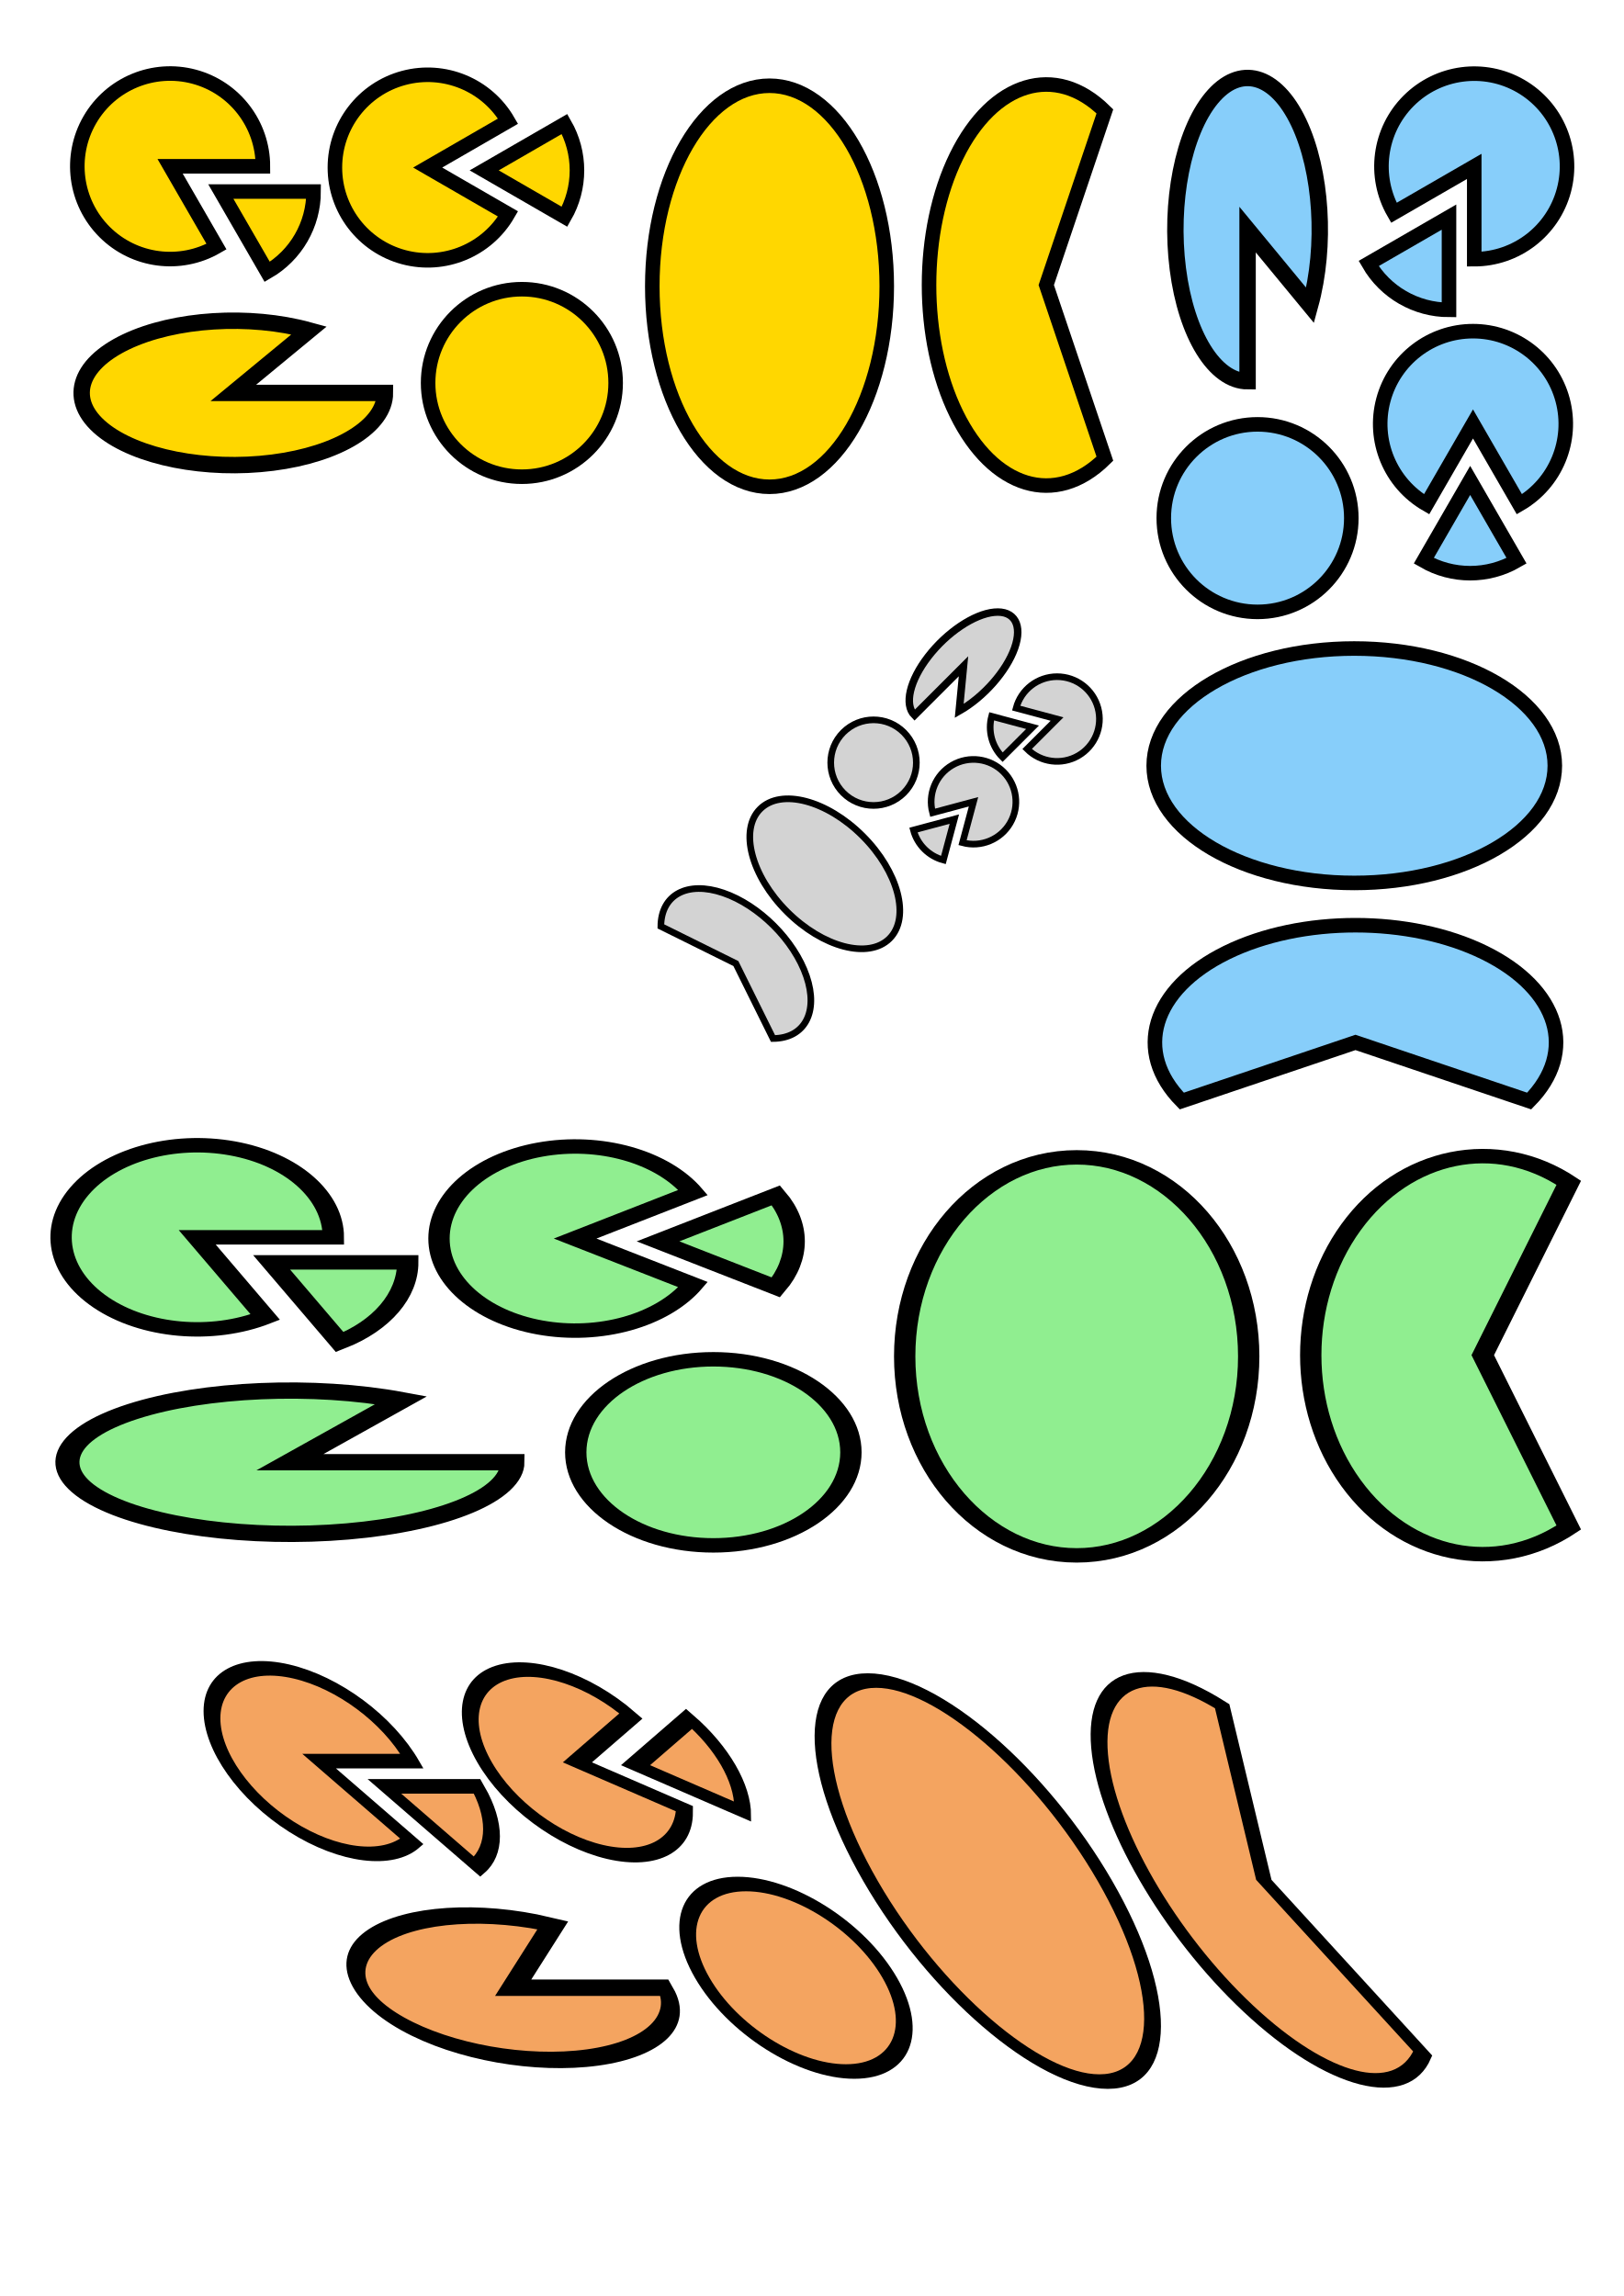
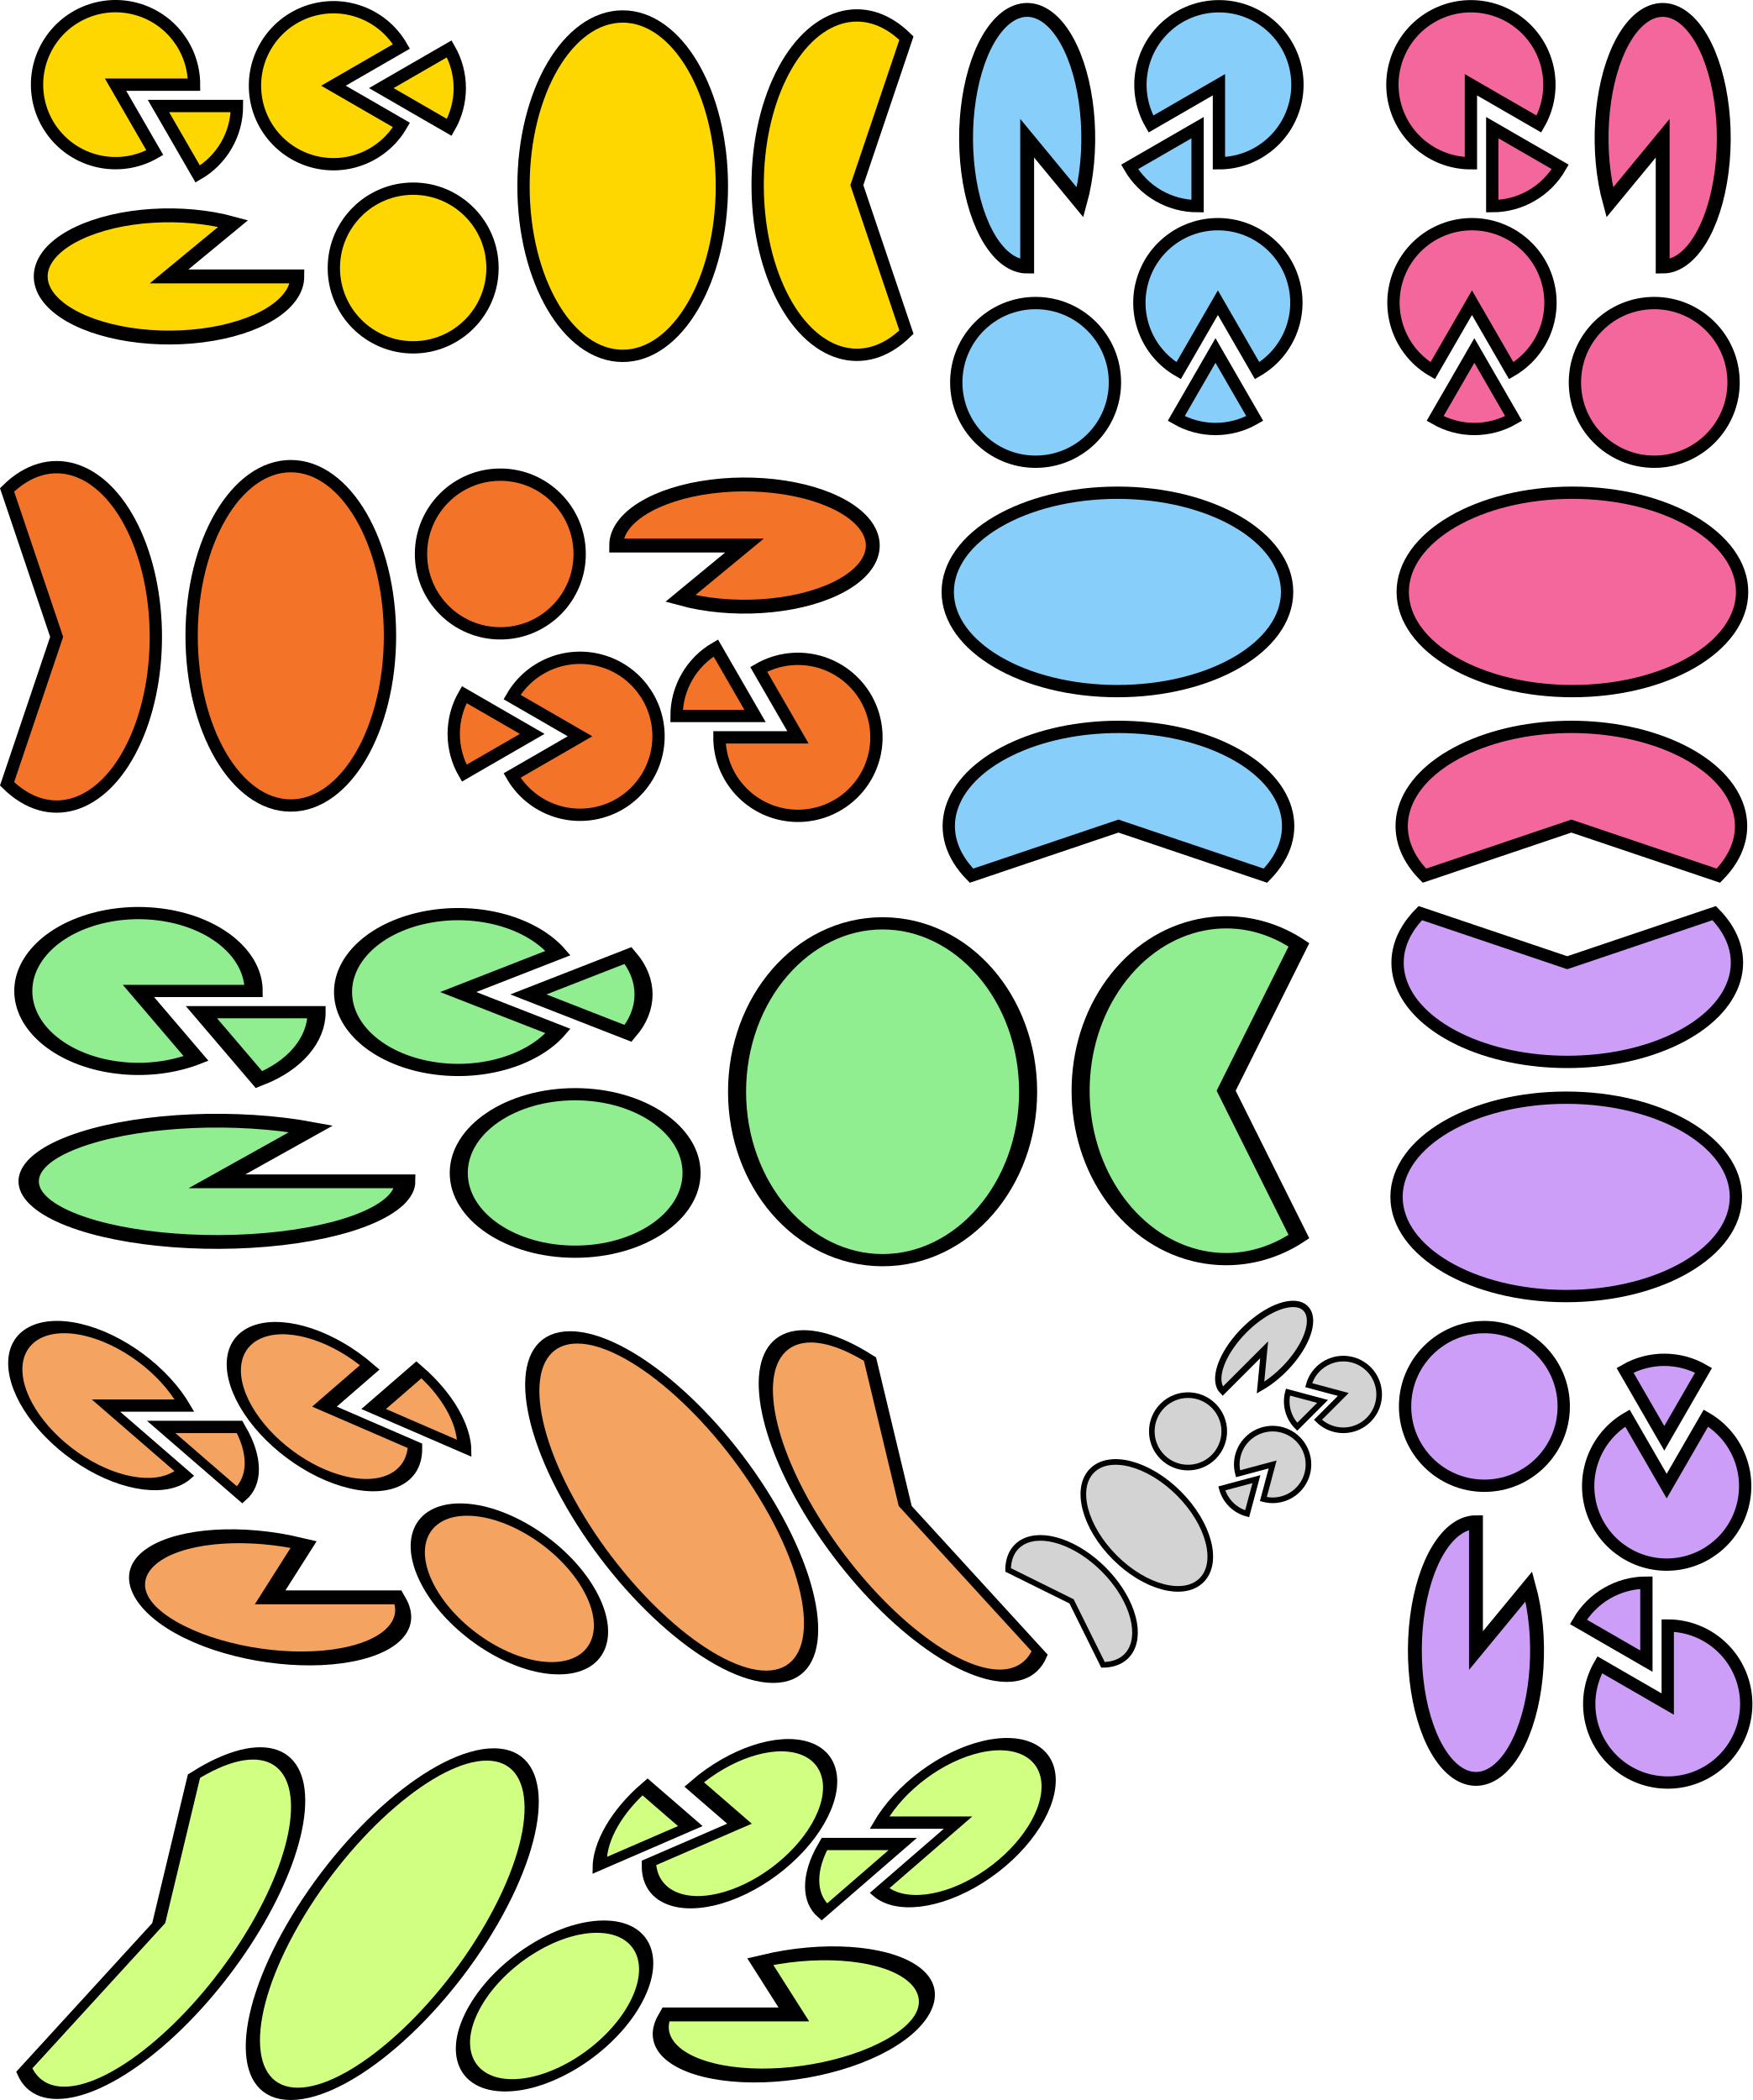
- <svg xmlns="http://www.w3.org/2000/svg" width="210mm" height="297mm" viewBox="0 0 210 297" version="1.1" id="svg1231">
+ <svg xmlns="http://www.w3.org/2000/svg" width="267.878mm" height="321mm" viewBox="0 0 267.878 321" version="1.1" id="svg1231">
  <defs id="defs1228" />
-   <g id="layer1">
+   <g id="layer1" transform="translate(-4.337811,-8.571574)">
    <g id="g1683" transform="translate(-32.2458,132.6626)">
      <g id="g576">
        <path style="fill:#ffd700;stroke:#000000;stroke-width:1.881;stroke-linecap:round" id="path445" d="m 60.247,-100.758 a 12,12 0 0 1 -14.485,-1.907 12,12 0 0 1 -1.907,-14.485 12,12 0 0 1 13.498,-5.591 12,12 0 0 1 8.894,11.591 h -12 z" />
        <path style="fill:#ffd700;stroke:#000000;stroke-width:1.881;stroke-linecap:round" id="path447" d="m 97.951,-104.989 a 12,12 0 0 1 -13.498,5.591 12,12 0 0 1 -8.894,-11.591 12,12 0 0 1 8.894,-11.591 12,12 0 0 1 13.498,5.591 l -10.392,6 z" />
        <path style="fill:#ffd700;stroke:#000000;stroke-width:2.121;stroke-linecap:round" id="path501" d="m 82.035,-81.836 a 19.614,9.341 0 0 1 -14.537,9.022 19.614,9.341 0 0 1 -22.063,-4.352 19.614,9.341 0 0 1 3.117,-11.275 19.614,9.341 0 0 1 23.676,-1.484 l -9.807,8.089 z" />
        <path style="fill:#ffd700;stroke:#000000;stroke-width:1.881;stroke-linecap:round" id="path503" d="m 72.805,-107.886 a 12,12 0 0 1 -6,10.392 l -6,-10.392 z" />
        <path style="fill:#ffd700;stroke:#000000;stroke-width:1.881;stroke-linecap:round" id="path505" d="m 105.259,-116.623 a 12,12 0 0 1 0,12 l -10.392,-6 z" />
        <circle style="fill:#ffd700;fill-opacity:1;stroke:#000000;stroke-width:1.881;stroke-linecap:round;stroke-dasharray:none" id="path818" cx="99.742" cy="-83.125" r="12.127" />
        <ellipse style="fill:#ffd700;stroke:#000000;stroke-width:1.881;stroke-linecap:round" id="path509" cx="131.771" cy="-95.633" rx="15.162" ry="25.939" />
        <path style="fill:#ffd700;stroke:#000000;stroke-width:1.881;stroke-linecap:round" id="ellipse511" d="m 175.145,-73.327 a 15.162,25.939 0 0 1 -19.196,-5.791 15.162,25.939 0 0 1 0,-33.347 15.162,25.939 0 0 1 19.196,-5.791 l -7.581,22.464 z" />
      </g>
    </g>
    <g id="g1703" transform="rotate(90,56.1198,23.39934)" style="fill:#87cefa">
      <g id="g1701" style="fill:#87cefa">
        <path style="fill:#87cefa;stroke:#000000;stroke-width:1.881;stroke-linecap:round" id="path1685" d="m 60.247,-100.758 a 12,12 0 0 1 -14.485,-1.907 12,12 0 0 1 -1.907,-14.485 12,12 0 0 1 13.498,-5.591 12,12 0 0 1 8.894,11.591 h -12 z" />
        <path style="fill:#87cefa;stroke:#000000;stroke-width:1.881;stroke-linecap:round" id="path1687" d="m 97.951,-104.989 a 12,12 0 0 1 -13.498,5.591 12,12 0 0 1 -8.894,-11.591 12,12 0 0 1 8.894,-11.591 12,12 0 0 1 13.498,5.591 l -10.392,6 z" />
        <path style="fill:#87cefa;stroke:#000000;stroke-width:2.121;stroke-linecap:round" id="path1689" d="m 82.035,-81.836 a 19.614,9.341 0 0 1 -14.537,9.022 19.614,9.341 0 0 1 -22.063,-4.352 19.614,9.341 0 0 1 3.117,-11.275 19.614,9.341 0 0 1 23.676,-1.484 l -9.807,8.089 z" />
        <path style="fill:#87cefa;stroke:#000000;stroke-width:1.881;stroke-linecap:round" id="path1691" d="m 72.805,-107.886 a 12,12 0 0 1 -6,10.392 l -6,-10.392 z" />
        <path style="fill:#87cefa;stroke:#000000;stroke-width:1.881;stroke-linecap:round" id="path1693" d="m 105.259,-116.623 a 12,12 0 0 1 0,12 l -10.392,-6 z" />
        <circle style="fill:#87cefa;fill-opacity:1;stroke:#000000;stroke-width:1.881;stroke-linecap:round;stroke-dasharray:none" id="circle1695" cx="99.742" cy="-83.125" r="12.127" />
        <ellipse style="fill:#87cefa;stroke:#000000;stroke-width:1.881;stroke-linecap:round" id="ellipse1697" cx="131.771" cy="-95.633" rx="15.162" ry="25.939" />
        <path style="fill:#87cefa;stroke:#000000;stroke-width:1.881;stroke-linecap:round" id="path1699" d="m 175.145,-73.327 a 15.162,25.939 0 0 1 -19.196,-5.791 15.162,25.939 0 0 1 0,-33.347 15.162,25.939 0 0 1 19.196,-5.791 l -7.581,22.464 z" />
      </g>
    </g>
-     <g id="g1723" transform="matrix(-0.3228513,0.3228513,-0.3228513,-0.3228513,118.3435,39.61306)" style="fill:#d3d3d3">
+     <g id="g1723" transform="matrix(-0.3228513,0.3228513,-0.3228513,-0.3228513,191.3114,168.3246)" style="fill:#d3d3d3">
      <g id="g1721" style="fill:#d3d3d3">
        <path style="fill:#d3d3d3;stroke:#000000;stroke-width:1.881;stroke-linecap:round" id="path1705" d="m 60.247,-100.758 a 12,12 0 0 1 -14.485,-1.907 12,12 0 0 1 -1.907,-14.485 12,12 0 0 1 13.498,-5.591 12,12 0 0 1 8.894,11.591 h -12 z" />
        <path style="fill:#d3d3d3;stroke:#000000;stroke-width:1.881;stroke-linecap:round" id="path1707" d="m 97.951,-104.989 a 12,12 0 0 1 -13.498,5.591 12,12 0 0 1 -8.894,-11.591 12,12 0 0 1 8.894,-11.591 12,12 0 0 1 13.498,5.591 l -10.392,6 z" />
        <path style="fill:#d3d3d3;stroke:#000000;stroke-width:2.121;stroke-linecap:round" id="path1709" d="m 82.035,-81.836 a 19.614,9.341 0 0 1 -14.537,9.022 19.614,9.341 0 0 1 -22.063,-4.352 19.614,9.341 0 0 1 3.117,-11.275 19.614,9.341 0 0 1 23.676,-1.484 l -9.807,8.089 z" />
        <path style="fill:#d3d3d3;stroke:#000000;stroke-width:1.881;stroke-linecap:round" id="path1711" d="m 72.805,-107.886 a 12,12 0 0 1 -6,10.392 l -6,-10.392 z" />
        <path style="fill:#d3d3d3;stroke:#000000;stroke-width:1.881;stroke-linecap:round" id="path1713" d="m 105.259,-116.623 a 12,12 0 0 1 0,12 l -10.392,-6 z" />
        <circle style="fill:#d3d3d3;fill-opacity:1;stroke:#000000;stroke-width:1.881;stroke-linecap:round;stroke-dasharray:none" id="circle1715" cx="99.742" cy="-83.125" r="12.127" />
        <ellipse style="fill:#d3d3d3;stroke:#000000;stroke-width:1.881;stroke-linecap:round" id="ellipse1717" cx="131.771" cy="-95.633" rx="15.162" ry="25.939" />
        <path style="fill:#d3d3d3;stroke:#000000;stroke-width:1.881;stroke-linecap:round" id="path1719" d="m 175.145,-73.327 a 15.162,25.939 0 0 1 -19.196,-5.791 15.162,25.939 0 0 1 0,-33.347 15.162,25.939 0 0 1 19.196,-5.791 l -7.581,22.464 z" />
      </g>
    </g>
    <g id="g1743" transform="matrix(1.467264,0,0,0.9924425,-54.08883,270.3632)" style="fill:#90ee90">
      <g id="g1741" style="fill:#90ee90">
        <path style="fill:#90ee90;stroke:#000000;stroke-width:1.881;stroke-linecap:round" id="path1725" d="m 60.247,-100.758 a 12,12 0 0 1 -14.485,-1.907 12,12 0 0 1 -1.907,-14.485 12,12 0 0 1 13.498,-5.591 12,12 0 0 1 8.894,11.591 h -12 z" />
        <path style="fill:#90ee90;stroke:#000000;stroke-width:1.881;stroke-linecap:round" id="path1727" d="m 97.951,-104.989 a 12,12 0 0 1 -13.498,5.591 12,12 0 0 1 -8.894,-11.591 12,12 0 0 1 8.894,-11.591 12,12 0 0 1 13.498,5.591 l -10.392,6 z" />
        <path style="fill:#90ee90;stroke:#000000;stroke-width:2.121;stroke-linecap:round" id="path1729" d="m 82.035,-81.836 a 19.614,9.341 0 0 1 -14.537,9.022 19.614,9.341 0 0 1 -22.063,-4.352 19.614,9.341 0 0 1 3.117,-11.275 19.614,9.341 0 0 1 23.676,-1.484 l -9.807,8.089 z" />
        <path style="fill:#90ee90;stroke:#000000;stroke-width:1.881;stroke-linecap:round" id="path1731" d="m 72.805,-107.886 a 12,12 0 0 1 -6,10.392 l -6,-10.392 z" />
        <path style="fill:#90ee90;stroke:#000000;stroke-width:1.881;stroke-linecap:round" id="path1733" d="m 105.259,-116.623 a 12,12 0 0 1 0,12 l -10.392,-6 z" />
        <circle style="fill:#90ee90;fill-opacity:1;stroke:#000000;stroke-width:1.881;stroke-linecap:round;stroke-dasharray:none" id="circle1735" cx="99.742" cy="-83.125" r="12.127" />
        <ellipse style="fill:#90ee90;stroke:#000000;stroke-width:1.881;stroke-linecap:round" id="ellipse1737" cx="131.771" cy="-95.633" rx="15.162" ry="25.939" />
        <path style="fill:#90ee90;stroke:#000000;stroke-width:1.881;stroke-linecap:round" id="path1739" d="m 175.145,-73.327 a 15.162,25.939 0 0 1 -19.196,-5.791 15.162,25.939 0 0 1 0,-33.347 15.162,25.939 0 0 1 19.196,-5.791 l -7.581,22.464 z" />
      </g>
    </g>
-     <g id="g1763" transform="matrix(1,0,0.5773503,1,51.19689,338.9599)" style="fill:#f4a460">
+     <g id="g1763" transform="matrix(1,0,0.5773503,1,30.45554,334.5724)" style="fill:#f4a460">
      <g id="g1761" style="fill:#f4a460">
        <path style="fill:#f4a460;stroke:#000000;stroke-width:1.881;stroke-linecap:round" id="path1745" d="m 60.247,-100.758 a 12,12 0 0 1 -14.485,-1.907 12,12 0 0 1 -1.907,-14.485 12,12 0 0 1 13.498,-5.591 12,12 0 0 1 8.894,11.591 h -12 z" />
        <path style="fill:#f4a460;stroke:#000000;stroke-width:1.881;stroke-linecap:round" id="path1747" d="m 97.951,-104.989 a 12,12 0 0 1 -13.498,5.591 12,12 0 0 1 -8.894,-11.591 12,12 0 0 1 8.894,-11.591 12,12 0 0 1 13.498,5.591 l -10.392,6 z" />
        <path style="fill:#f4a460;stroke:#000000;stroke-width:2.121;stroke-linecap:round" id="path1749" d="m 82.035,-81.836 a 19.614,9.341 0 0 1 -14.537,9.022 19.614,9.341 0 0 1 -22.063,-4.352 19.614,9.341 0 0 1 3.117,-11.275 19.614,9.341 0 0 1 23.676,-1.484 l -9.807,8.089 z" />
        <path style="fill:#f4a460;stroke:#000000;stroke-width:1.881;stroke-linecap:round" id="path1751" d="m 72.805,-107.886 a 12,12 0 0 1 -6,10.392 l -6,-10.392 z" />
        <path style="fill:#f4a460;stroke:#000000;stroke-width:1.881;stroke-linecap:round" id="path1753" d="m 105.259,-116.623 a 12,12 0 0 1 0,12 l -10.392,-6 z" />
        <circle style="fill:#f4a460;fill-opacity:1;stroke:#000000;stroke-width:1.881;stroke-linecap:round;stroke-dasharray:none" id="circle1755" cx="99.742" cy="-83.125" r="12.127" />
        <ellipse style="fill:#f4a460;stroke:#000000;stroke-width:1.881;stroke-linecap:round" id="ellipse1757" cx="131.771" cy="-95.633" rx="15.162" ry="25.939" />
        <path style="fill:#f4a460;stroke:#000000;stroke-width:1.881;stroke-linecap:round" id="path1759" d="m 175.145,-73.327 a 15.162,25.939 0 0 1 -19.196,-5.791 15.162,25.939 0 0 1 0,-33.347 15.162,25.939 0 0 1 19.196,-5.791 l -7.581,22.464 z" />
      </g>
    </g>
+     <g id="g487" transform="matrix(0,1,1,0,340.3373,-32.72046)" style="fill:#f4679d">
+       <g id="g485" style="fill:#f4679d">
+         <path style="fill:#f4679d;stroke:#000000;stroke-width:1.881;stroke-linecap:round" id="path469" d="m 60.247,-100.758 a 12,12 0 0 1 -14.485,-1.907 12,12 0 0 1 -1.907,-14.485 12,12 0 0 1 13.498,-5.591 12,12 0 0 1 8.894,11.591 h -12 z" />
+         <path style="fill:#f4679d;stroke:#000000;stroke-width:1.881;stroke-linecap:round" id="path471" d="m 97.951,-104.989 a 12,12 0 0 1 -13.498,5.591 12,12 0 0 1 -8.894,-11.591 12,12 0 0 1 8.894,-11.591 12,12 0 0 1 13.498,5.591 l -10.392,6 z" />
+         <path style="fill:#f4679d;stroke:#000000;stroke-width:2.121;stroke-linecap:round" id="path473" d="m 82.035,-81.836 a 19.614,9.341 0 0 1 -14.537,9.022 19.614,9.341 0 0 1 -22.063,-4.352 19.614,9.341 0 0 1 3.117,-11.275 19.614,9.341 0 0 1 23.676,-1.484 l -9.807,8.089 z" />
+         <path style="fill:#f4679d;stroke:#000000;stroke-width:1.881;stroke-linecap:round" id="path475" d="m 72.805,-107.886 a 12,12 0 0 1 -6,10.392 l -6,-10.392 z" />
+         <path style="fill:#f4679d;stroke:#000000;stroke-width:1.881;stroke-linecap:round" id="path477" d="m 105.259,-116.623 a 12,12 0 0 1 0,12 l -10.392,-6 z" />
+         <circle style="fill:#f4679d;fill-opacity:1;stroke:#000000;stroke-width:1.881;stroke-linecap:round;stroke-dasharray:none" id="circle479" cx="99.742" cy="-83.125" r="12.127" />
+         <ellipse style="fill:#f4679d;stroke:#000000;stroke-width:1.881;stroke-linecap:round" id="ellipse481" cx="131.771" cy="-95.633" rx="15.162" ry="25.939" />
+         <path style="fill:#f4679d;stroke:#000000;stroke-width:1.881;stroke-linecap:round" id="path483" d="m 175.145,-73.327 a 15.162,25.939 0 0 1 -19.196,-5.791 15.162,25.939 0 0 1 0,-33.347 15.162,25.939 0 0 1 19.196,-5.791 l -7.581,22.464 z" />
+       </g>
+     </g>
+     <g id="g508" transform="matrix(0,-1,-1,0,148.1244,323.2938)" style="fill:#cd9ef7">
+       <g id="g506" style="fill:#cd9ef7">
+         <path style="fill:#cd9ef7;stroke:#000000;stroke-width:1.881;stroke-linecap:round" id="path489" d="m 60.247,-100.758 a 12,12 0 0 1 -14.485,-1.907 12,12 0 0 1 -1.907,-14.485 12,12 0 0 1 13.498,-5.591 12,12 0 0 1 8.894,11.591 h -12 z" />
+         <path style="fill:#cd9ef7;stroke:#000000;stroke-width:1.881;stroke-linecap:round" id="path491" d="m 97.951,-104.989 a 12,12 0 0 1 -13.498,5.591 12,12 0 0 1 -8.894,-11.591 12,12 0 0 1 8.894,-11.591 12,12 0 0 1 13.498,5.591 l -10.392,6 z" />
+         <path style="fill:#cd9ef7;stroke:#000000;stroke-width:2.121;stroke-linecap:round" id="path493" d="m 82.035,-81.836 a 19.614,9.341 0 0 1 -14.537,9.022 19.614,9.341 0 0 1 -22.063,-4.352 19.614,9.341 0 0 1 3.117,-11.275 19.614,9.341 0 0 1 23.676,-1.484 l -9.807,8.089 z" />
+         <path style="fill:#cd9ef7;stroke:#000000;stroke-width:1.881;stroke-linecap:round" id="path495" d="m 72.805,-107.886 a 12,12 0 0 1 -6,10.392 l -6,-10.392 z" />
+         <path style="fill:#cd9ef7;stroke:#000000;stroke-width:1.881;stroke-linecap:round" id="path497" d="m 105.259,-116.623 a 12,12 0 0 1 0,12 l -10.392,-6 z" />
+         <circle style="fill:#cd9ef7;fill-opacity:1;stroke:#000000;stroke-width:1.881;stroke-linecap:round;stroke-dasharray:none" id="circle499" cx="99.742" cy="-83.125" r="12.127" />
+         <ellipse style="fill:#cd9ef7;stroke:#000000;stroke-width:1.881;stroke-linecap:round" id="ellipse501" cx="131.771" cy="-95.633" rx="15.162" ry="25.939" />
+         <path style="fill:#cd9ef7;stroke:#000000;stroke-width:1.881;stroke-linecap:round" id="path504" d="m 175.145,-73.327 a 15.162,25.939 0 0 1 -19.196,-5.791 15.162,25.939 0 0 1 0,-33.347 15.162,25.939 0 0 1 19.196,-5.791 l -7.581,22.464 z" />
+       </g>
+     </g>
+     <g id="g528" transform="matrix(-1,0,-0.5773503,1,140.8587,398.3256)" style="fill:#d1ff82">
+       <g id="g526" style="fill:#d1ff82">
+         <path style="fill:#d1ff82;stroke:#000000;stroke-width:1.881;stroke-linecap:round" id="path510" d="m 60.247,-100.758 a 12,12 0 0 1 -14.485,-1.907 12,12 0 0 1 -1.907,-14.485 12,12 0 0 1 13.498,-5.591 12,12 0 0 1 8.894,11.591 h -12 z" />
+         <path style="fill:#d1ff82;stroke:#000000;stroke-width:1.881;stroke-linecap:round" id="path512" d="m 97.951,-104.989 a 12,12 0 0 1 -13.498,5.591 12,12 0 0 1 -8.894,-11.591 12,12 0 0 1 8.894,-11.591 12,12 0 0 1 13.498,5.591 l -10.392,6 z" />
+         <path style="fill:#d1ff82;stroke:#000000;stroke-width:2.121;stroke-linecap:round" id="path514" d="m 82.035,-81.836 a 19.614,9.341 0 0 1 -14.537,9.022 19.614,9.341 0 0 1 -22.063,-4.352 19.614,9.341 0 0 1 3.117,-11.275 19.614,9.341 0 0 1 23.676,-1.484 l -9.807,8.089 z" />
+         <path style="fill:#d1ff82;stroke:#000000;stroke-width:1.881;stroke-linecap:round" id="path516" d="m 72.805,-107.886 a 12,12 0 0 1 -6,10.392 l -6,-10.392 z" />
+         <path style="fill:#d1ff82;stroke:#000000;stroke-width:1.881;stroke-linecap:round" id="path518" d="m 105.259,-116.623 a 12,12 0 0 1 0,12 l -10.392,-6 z" />
+         <circle style="fill:#d1ff82;fill-opacity:1;stroke:#000000;stroke-width:1.881;stroke-linecap:round;stroke-dasharray:none" id="circle520" cx="99.742" cy="-83.125" r="12.127" />
+         <ellipse style="fill:#d1ff82;stroke:#000000;stroke-width:1.881;stroke-linecap:round" id="ellipse522" cx="131.771" cy="-95.633" rx="15.162" ry="25.939" />
+         <path style="fill:#d1ff82;stroke:#000000;stroke-width:1.881;stroke-linecap:round" id="path524" d="m 175.145,-73.327 a 15.162,25.939 0 0 1 -19.196,-5.791 15.162,25.939 0 0 1 0,-33.347 15.162,25.939 0 0 1 19.196,-5.791 l -7.581,22.464 z" />
+       </g>
+     </g>
+     <g id="g548" transform="rotate(180,90.28112,5.064633)" style="fill:#f37329">
+       <g id="g546" style="fill:#f37329">
+         <path style="fill:#f37329;stroke:#000000;stroke-width:1.881;stroke-linecap:round" id="path530" d="m 60.247,-100.758 a 12,12 0 0 1 -14.485,-1.907 12,12 0 0 1 -1.907,-14.485 12,12 0 0 1 13.498,-5.591 12,12 0 0 1 8.894,11.591 h -12 z" />
+         <path style="fill:#f37329;stroke:#000000;stroke-width:1.881;stroke-linecap:round" id="path532" d="m 97.951,-104.989 a 12,12 0 0 1 -13.498,5.591 12,12 0 0 1 -8.894,-11.591 12,12 0 0 1 8.894,-11.591 12,12 0 0 1 13.498,5.591 l -10.392,6 z" />
+         <path style="fill:#f37329;stroke:#000000;stroke-width:2.121;stroke-linecap:round" id="path534" d="m 82.035,-81.836 a 19.614,9.341 0 0 1 -14.537,9.022 19.614,9.341 0 0 1 -22.063,-4.352 19.614,9.341 0 0 1 3.117,-11.275 19.614,9.341 0 0 1 23.676,-1.484 l -9.807,8.089 z" />
+         <path style="fill:#f37329;stroke:#000000;stroke-width:1.881;stroke-linecap:round" id="path536" d="m 72.805,-107.886 a 12,12 0 0 1 -6,10.392 l -6,-10.392 z" />
+         <path style="fill:#f37329;stroke:#000000;stroke-width:1.881;stroke-linecap:round" id="path538" d="m 105.259,-116.623 a 12,12 0 0 1 0,12 l -10.392,-6 z" />
+         <circle style="fill:#f37329;fill-opacity:1;stroke:#000000;stroke-width:1.881;stroke-linecap:round;stroke-dasharray:none" id="circle540" cx="99.742" cy="-83.125" r="12.127" />
+         <ellipse style="fill:#f37329;stroke:#000000;stroke-width:1.881;stroke-linecap:round" id="ellipse542" cx="131.771" cy="-95.633" rx="15.162" ry="25.939" />
+         <path style="fill:#f37329;stroke:#000000;stroke-width:1.881;stroke-linecap:round" id="path544" d="m 175.145,-73.327 a 15.162,25.939 0 0 1 -19.196,-5.791 15.162,25.939 0 0 1 0,-33.347 15.162,25.939 0 0 1 19.196,-5.791 l -7.581,22.464 z" />
+       </g>
+     </g>
  </g>
</svg>
